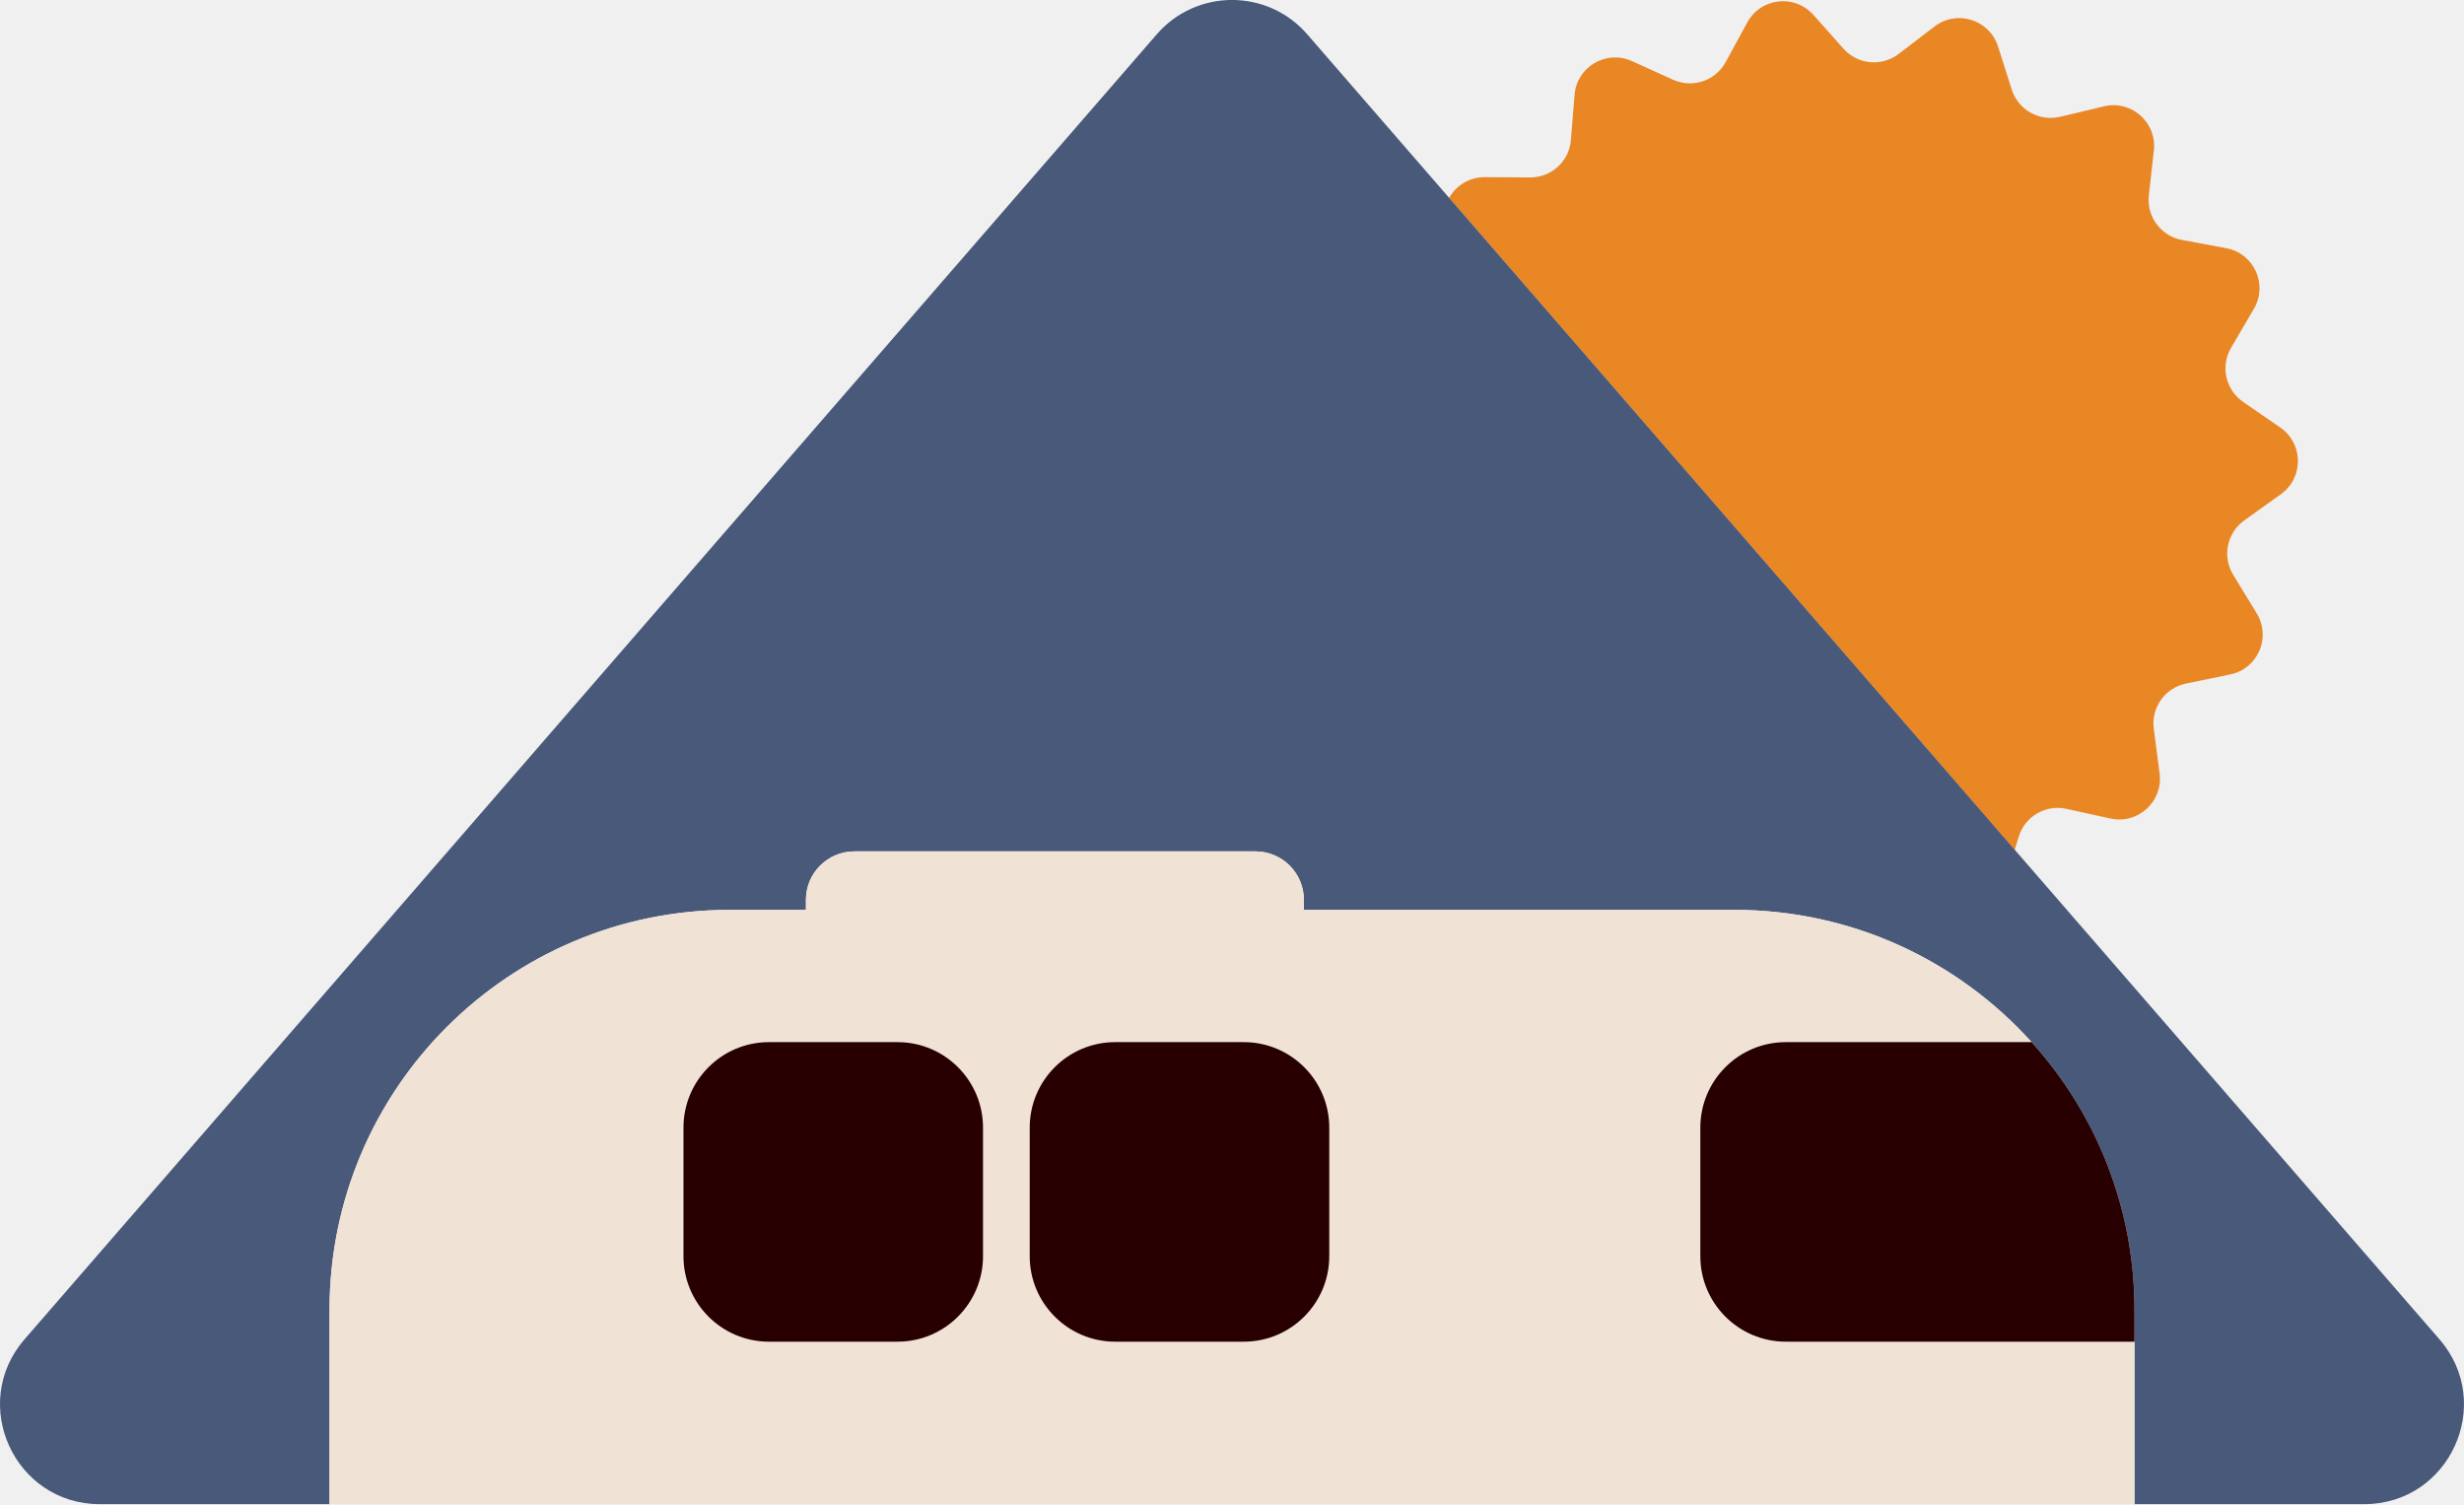
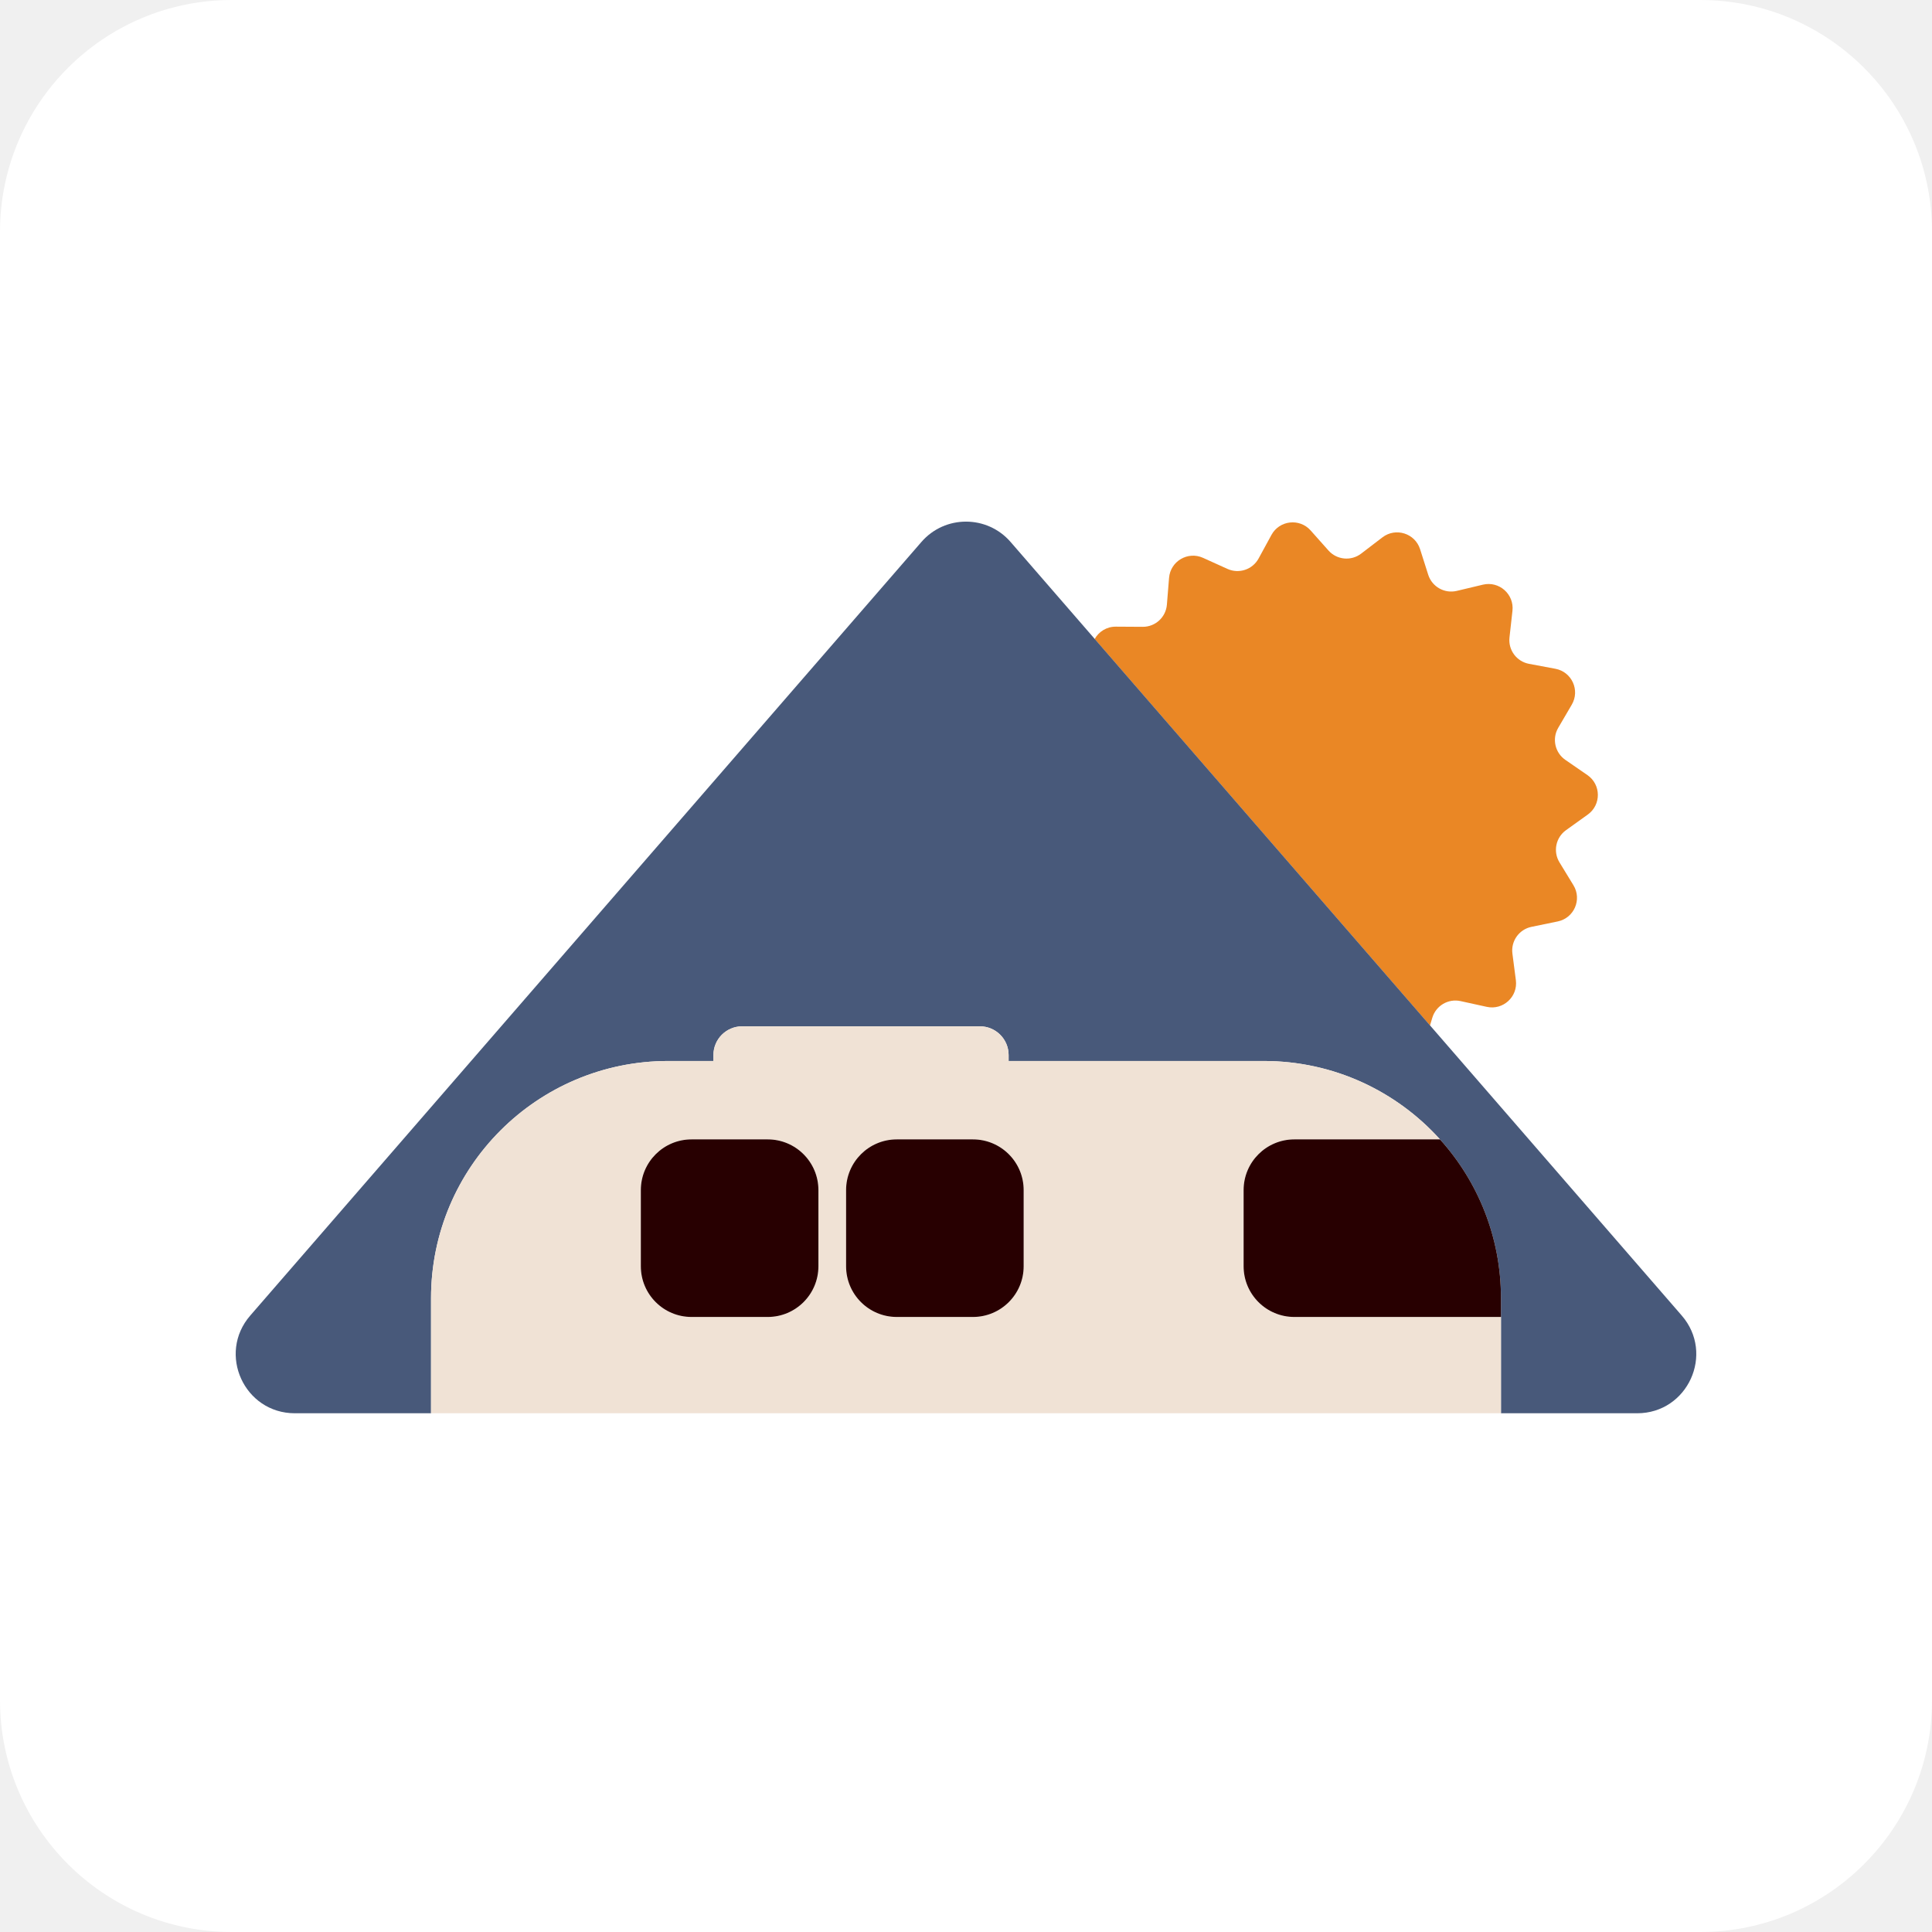
- <svg xmlns="http://www.w3.org/2000/svg" id="Layer_1" viewBox="0 0 900 549.41">
+ <svg xmlns="http://www.w3.org/2000/svg" viewBox="0 0 500 500" width="500" height="500">
  <defs>
-     <style>.cls-1{fill:#f0e2d5;}.cls-2{fill:#ea8725;}.cls-3{fill:#48597a;}.cls-4{fill:#280001;}</style>
+     <style>
+       .cls-1{fill:#f0e2d5;}
+       .cls-2{fill:#ea8725;}
+       .cls-3{fill:#48597a;}
+       .cls-4{fill:#280001;}
+     </style>
  </defs>
-   <path class="cls-2" d="m735.92,310.42l1.41-4.71c2.22-7.46,9.82-11.94,17.42-10.27l16.15,3.54c10.05,2.2,19.24-6.23,17.92-16.43l-2.13-16.39c-1-7.72,4.12-14.9,11.74-16.47l16.19-3.34c10.08-2.08,15.04-13.52,9.68-22.3l-8.61-14.11c-4.05-6.64-2.3-15.29,4.02-19.82l13.43-9.63c8.36-6,8.25-18.47-.22-24.31l-13.61-9.39c-6.4-4.42-8.32-13.03-4.39-19.74l8.35-14.27c5.2-8.88.02-20.23-10.09-22.12l-16.25-3.04c-7.65-1.43-12.9-8.52-12.04-16.25l1.83-16.43c1.14-10.23-8.21-18.49-18.22-16.1l-16.08,3.83c-7.57,1.8-15.25-2.54-17.61-9.95l-5.01-15.75c-3.12-9.8-15.02-13.55-23.19-7.3l-13.13,10.04c-6.18,4.73-14.96,3.88-20.13-1.93l-10.99-12.35c-6.84-7.69-19.23-6.27-24.15,2.76l-7.91,14.51c-3.72,6.83-12.09,9.63-19.18,6.43l-15.06-6.82c-9.37-4.24-20.12,2.09-20.94,12.35l-1.33,16.48c-.62,7.76-7.12,13.72-14.91,13.67l-16.53-.1c-5.75-.04-10.54,3.12-13.06,7.6l167.32,192.86,39.29,45.28Z" />
-   <path class="cls-3" d="m891.03,489.19l-155.1-178.77-39.29-45.28-167.32-192.86-51.84-59.75c-14.5-16.72-40.45-16.72-54.96,0l-219.16,252.6L8.97,489.19c-20.44,23.55-3.7,60.22,27.48,60.22h83.91v-70.92c0-80.72,65.43-146.15,146.15-146.15h27.86v-3.67c0-9.77,7.92-17.69,17.69-17.69h146.51c9.77,0,17.69,7.92,17.69,17.69v3.67h157.23c43.09,0,81.82,18.65,108.57,48.31,23.36,25.91,37.58,60.21,37.58,97.84v70.92h83.91c31.18,0,47.91-36.66,27.48-60.22Z" />
-   <path class="cls-1" d="m652.31,490.07c-17.26,0-31.25-13.99-31.25-31.25v-46.92c0-17.26,13.99-31.25,31.25-31.25h89.75c-26.75-29.67-65.48-48.31-108.57-48.31h-157.23v-3.67c0-9.77-7.92-17.69-17.69-17.69h-146.51c-9.77,0-17.69,7.92-17.69,17.69v3.67h-27.86c-80.72,0-146.15,65.44-146.15,146.15v70.92h659.29v-59.34h-127.33Zm-293.25-31.25c0,17.26-13.99,31.25-31.25,31.25h-46.92c-17.26,0-31.25-13.99-31.25-31.25v-46.92c0-17.26,13.99-31.25,31.25-31.25h46.92c17.26,0,31.25,13.99,31.25,31.25v46.92Zm126.47,0c0,17.26-13.99,31.25-31.25,31.25h-46.92c-17.26,0-31.25-13.99-31.25-31.25v-46.92c0-17.26,13.99-31.25,31.25-31.25h46.92c17.26,0,31.25,13.99,31.25,31.25v46.92Z" />
-   <rect class="cls-4" x="249.64" y="380.65" width="109.42" height="109.42" rx="31.25" ry="31.25" />
-   <rect class="cls-4" x="376.11" y="380.65" width="109.42" height="109.42" rx="31.25" ry="31.25" />
-   <path class="cls-4" d="m621.06,411.9v46.92c0,17.26,13.99,31.25,31.25,31.25h127.33v-11.58c0-37.63-14.22-71.93-37.58-97.84h-89.75c-17.26,0-31.25,13.99-31.25,31.25Z" />
+   <rect width="500" height="500" rx="60" ry="60" fill="#ffffff" />
+   <g transform="translate(61, 135) scale(0.42)">
+     <path class="cls-2" d="m735.92,310.42l1.41-4.71c2.22-7.46,9.82-11.94,17.42-10.27l16.15,3.54c10.05,2.2,19.24-6.23,17.92-16.43l-2.13-16.39c-1-7.72,4.12-14.9,11.74-16.47l16.19-3.34c10.08-2.08,15.04-13.52,9.68-22.3l-8.61-14.11c-4.05-6.64-2.3-15.29,4.02-19.82l13.43-9.63c8.36-6,8.25-18.47-.22-24.31l-13.61-9.39c-6.4-4.42-8.32-13.03-4.39-19.74l8.35-14.27c5.2-8.88.02-20.23-10.09-22.12l-16.25-3.04c-7.65-1.43-12.9-8.52-12.04-16.25l1.83-16.43c1.14-10.23-8.21-18.49-18.22-16.1l-16.08,3.83c-7.57,1.8-15.25-2.54-17.61-9.95l-5.01-15.75c-3.12-9.8-15.02-13.55-23.19-7.3l-13.13,10.04c-6.18,4.73-14.96,3.88-20.13-1.93l-10.99-12.35c-6.84-7.69-19.23-6.27-24.15,2.76l-7.91,14.51c-3.72,6.83-12.09,9.63-19.18,6.43l-15.06-6.82c-9.37-4.24-20.12,2.09-20.94,12.35l-1.33,16.48c-.62,7.76-7.12,13.72-14.91,13.67l-16.53-.1c-5.75-.04-10.54,3.12-13.06,7.6l167.32,192.86,39.29,45.28Z" />
+     <path class="cls-3" d="m891.03,489.19l-155.1-178.77-39.29-45.28-167.32-192.86-51.84-59.75c-14.5-16.72-40.45-16.72-54.96,0l-219.16,252.6L8.97,489.19c-20.44,23.55-3.7,60.22,27.48,60.22h83.91v-70.92c0-80.72,65.43-146.15,146.15-146.15h27.86v-3.67c0-9.77,7.92-17.69,17.69-17.69h146.51c9.77,0,17.69,7.92,17.69,17.69v3.67h157.23c43.09,0,81.82,18.65,108.57,48.31,23.36,25.91,37.58,60.21,37.58,97.84v70.92h83.91c31.18,0,47.91-36.66,27.48-60.22Z" />
+     <path class="cls-1" d="m652.31,490.07c-17.26,0-31.25-13.99-31.25-31.25v-46.92c0-17.26,13.99-31.25,31.25-31.25h89.75c-26.75-29.67-65.48-48.31-108.57-48.31h-157.23v-3.67c0-9.77-7.92-17.69-17.69-17.69h-146.51c-9.77,0-17.69,7.92-17.69,17.69v3.67h-27.86c-80.72,0-146.15,65.44-146.15,146.15v70.92h659.29v-59.34h-127.33Zm-293.25-31.25c0,17.26-13.99,31.25-31.25,31.25h-46.92c-17.26,0-31.25-13.99-31.25-31.25v-46.92c0-17.26,13.99-31.25,31.25-31.25h46.92c17.26,0,31.25,13.99,31.25,31.25v46.92Zm126.47,0c0,17.26-13.99,31.25-31.25,31.25h-46.92c-17.26,0-31.25-13.99-31.25-31.25v-46.92c0-17.26,13.99-31.25,31.25-31.25h46.92c17.26,0,31.25,13.99,31.25,31.25v46.92Z" />
+     <rect class="cls-4" x="249.64" y="380.65" width="109.42" height="109.42" rx="31.25" ry="31.25" />
+     <rect class="cls-4" x="376.11" y="380.65" width="109.42" height="109.42" rx="31.25" ry="31.25" />
+     <path class="cls-4" d="m621.06,411.9v46.92c0,17.26,13.99,31.25,31.25,31.25h127.33v-11.58c0-37.63-14.22-71.93-37.58-97.84h-89.75c-17.26,0-31.25,13.99-31.25,31.25Z" />
+   </g>
</svg>
